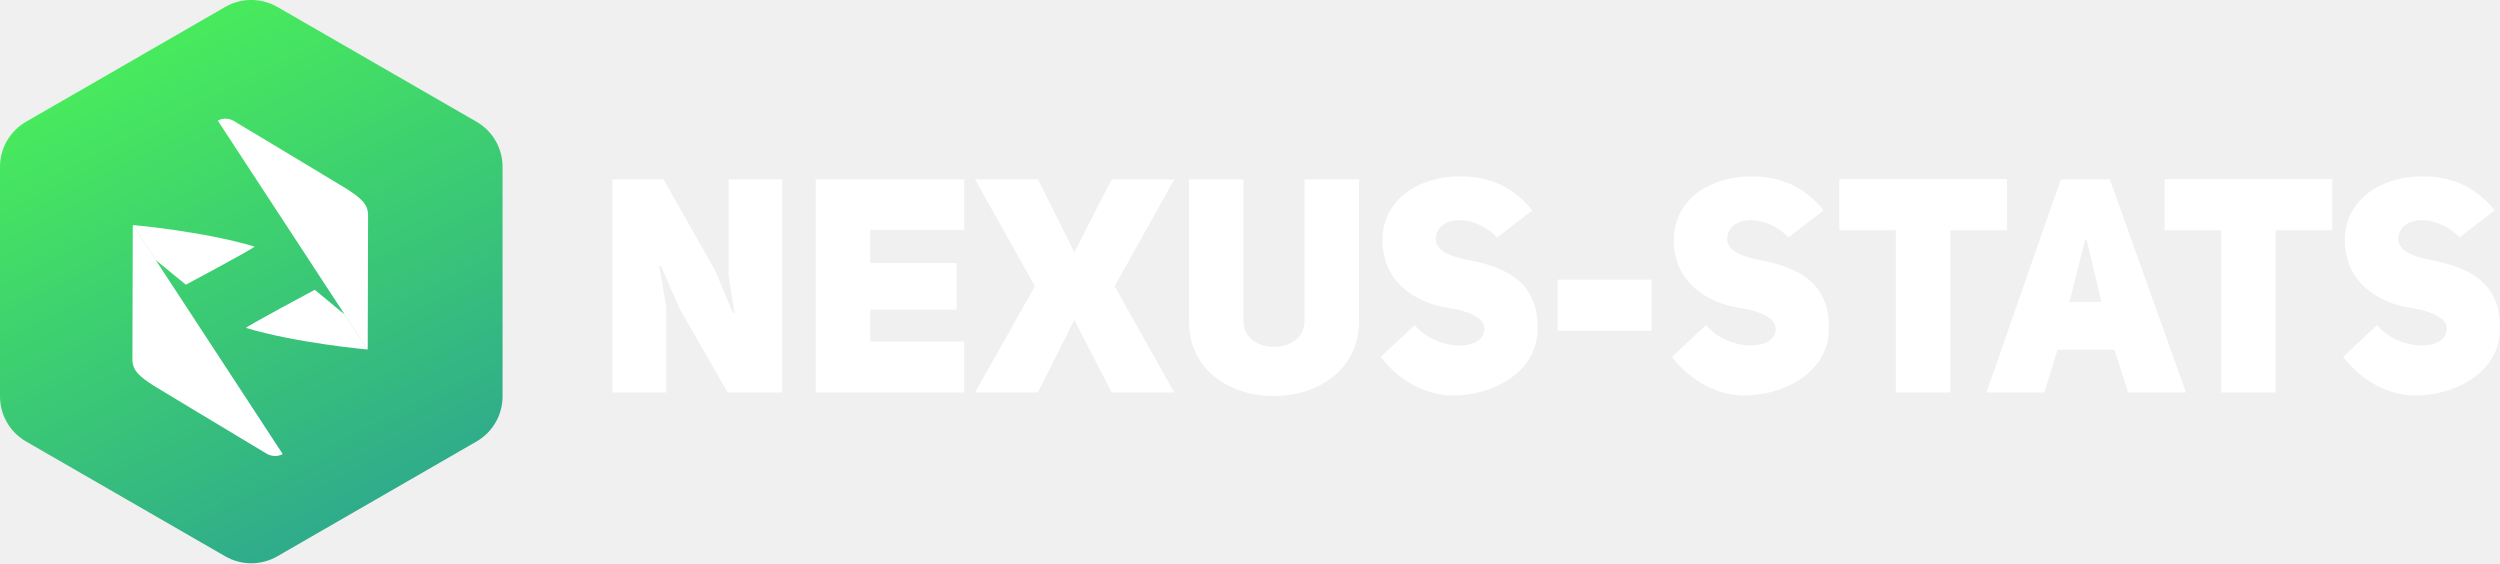
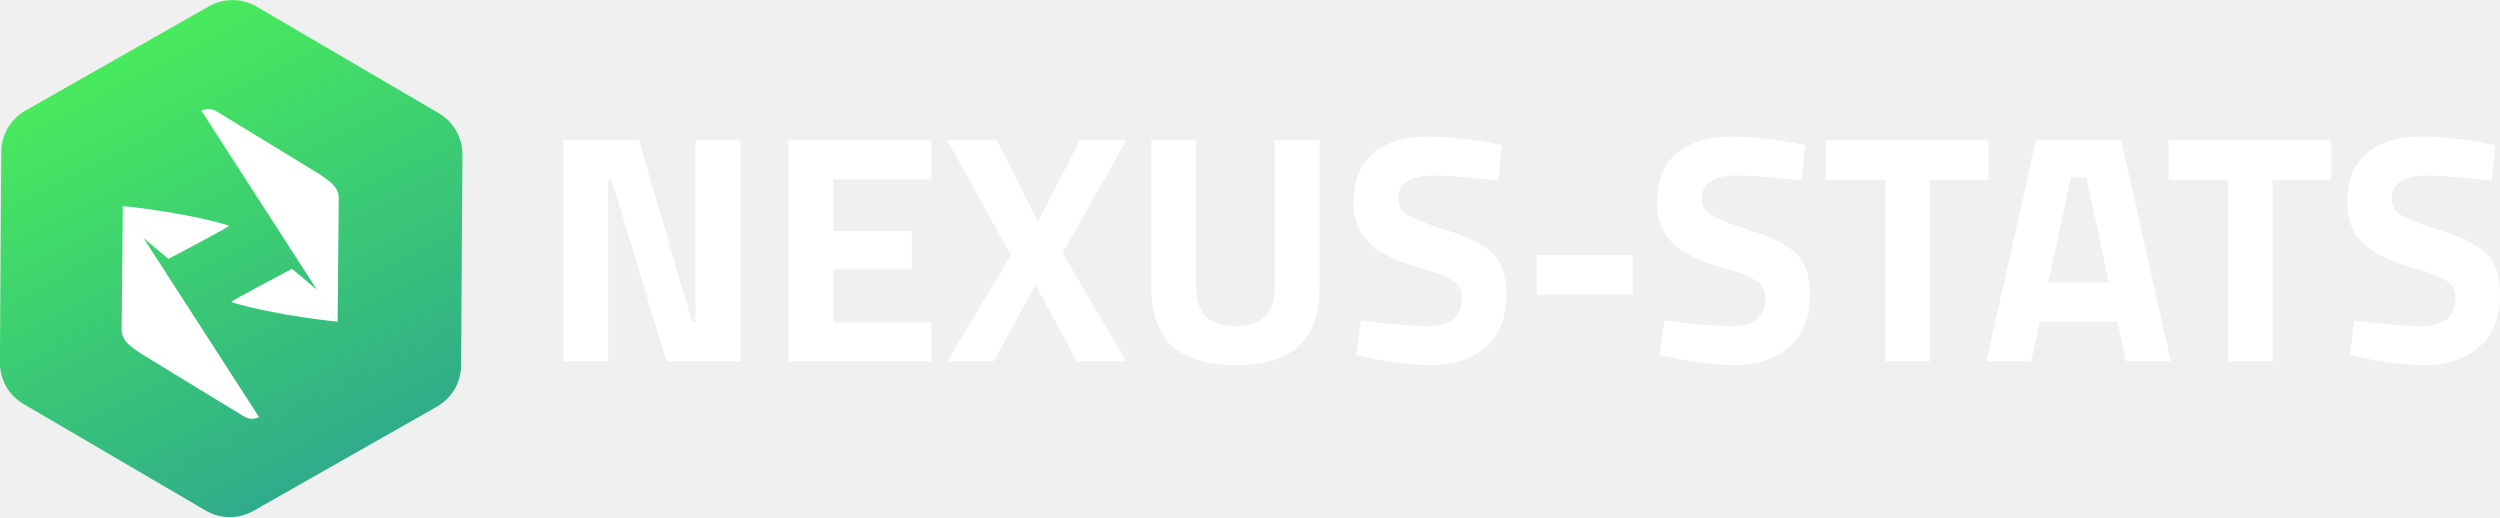
- <svg xmlns="http://www.w3.org/2000/svg" id="merged_copy" data-name="merged copy" width="227.589" height="51.281" viewBox="0 0 1101.06 248.094">
+ <svg xmlns="http://www.w3.org/2000/svg" id="Group_7_copy_2" data-name="Group 7 copy 2" width="480.906" height="99.5" viewBox="0 0 480.906 99.5">
  <defs>
    <style>
      .cls-1, .cls-2 {
        fill-rule: evenodd;
      }

      .cls-1 {
        fill: url(#linear-gradient);
      }

      .cls-2 {
        fill: #fff;
      }
    </style>
-     <linearGradient id="linear-gradient" x1="1273.875" y1="884.063" x2="1147.465" y2="635.969" gradientUnits="userSpaceOnUse">
+     <linearGradient id="linear-gradient" x1="284.286" y1="438" x2="233.589" y2="338.5" gradientUnits="userSpaceOnUse">
      <stop offset="0" stop-color="#2ca490" />
      <stop offset="1" stop-color="#4bf257" />
    </linearGradient>
  </defs>
-   <path id="Forma_1_copy" data-name="Forma 1 copy" class="cls-1" d="M1199.2,639.016l-87.73,50.578a22.894,22.894,0,0,0-11.47,19.83V810.575a22.9,22.9,0,0,0,11.47,19.831l87.73,50.575a22.983,22.983,0,0,0,22.94,0l87.73-50.575a22.9,22.9,0,0,0,11.47-19.831V709.425a22.894,22.894,0,0,0-11.47-19.831l-87.73-50.578A22.983,22.983,0,0,0,1199.2,639.016Z" transform="translate(-1100 -635.969)" />
-   <path id="Shape_1_copy_8" data-name="Shape 1 copy 8" class="cls-2" d="M1261.95,789.983s0.12-47.9.16-59.186c0.01-5.007-3.28-7.655-9.42-11.63-9.99-6.107-22.41-13.476-49.75-29.95a7.3,7.3,0,0,0-7.03-.145m-14.07,72.293s31.06-16.564,30.24-16.809c-22.69-6.776-53.64-9.488-53.64-9.488l10.03,15.317Zm56.79,2.239s-31.06,16.564-30.24,16.809c22.69,6.776,53.55,9.488,53.55,9.488l-10.02-15.317Zm-80.15-28.553s-0.12,47.9-.16,59.186c-0.01,5.007,3.28,7.655,9.42,11.63,9.99,6.107,22.41,13.475,49.75,29.95a7.3,7.3,0,0,0,7.03.145" transform="translate(-1100 -635.969)" />
-   <path id="NEXUS-STATS" class="cls-2" d="M1369.72,808.819h23.72V771.31l-3.05-18.158,0.67-.133,8.21,18.821,21.21,36.979h23.99V714.98h-23.59v42.545c0.13,0,2.52,16.17,2.65,16.17l-0.67.133-7.95-18.821-22.66-40.027h-22.53v93.839Zm113.58-71.572h41.36V714.98h-65.35v93.839h65.35v-22.4H1483.3V772.37h38.04V751.826H1483.3V737.247Zm89.86,9.808-16.03-32.075h-27.7l26.37,47.052-26.37,46.787h27.7l16.03-31.943,16.44,31.943h27.57l-26.25-46.787,26.25-47.052H1589.6Zm74.49-32.075h-23.99v62.427c-0.13,44,74.75,44,74.89,0V714.98h-23.99v62.427c-0.14,15.109-26.91,15.109-26.91,0V714.98Zm60.44,78.2c8.74,11.266,20.67,16.965,31.94,16.965,17.23,0,36.32-9.94,37.11-28.1,1.06-23.063-15.64-28.894-32.34-31.943-7.29-1.59-12.19-4.241-12.46-8.748,0.4-10.868,17.23-11.266,27.04-.8l15.51-11.929c-9.68-11.8-20.68-14.977-32.08-14.977-17.23,0-33.93,9.676-33.93,28.1,0,17.893,13.79,27.436,28.9,29.822,7.68,1.06,16.3,4.109,16.03,9.41-0.66,10.073-21.34,9.543-30.75-1.855Zm119.28-34.063h-41.35v22.532h41.35V759.116Zm9.01,34.063c8.75,11.266,20.68,16.965,31.95,16.965,17.23,0,36.31-9.94,37.11-28.1,1.06-23.063-15.64-28.894-32.34-31.943-7.29-1.59-12.2-4.241-12.46-8.748,0.4-10.868,17.23-11.266,27.04-.8l15.5-11.929c-9.67-11.8-20.67-14.977-32.07-14.977-17.23,0-33.93,9.676-33.93,28.1,0,17.893,13.78,27.436,28.89,29.822,7.69,1.06,16.31,4.109,16.04,9.41-0.66,10.073-21.34,9.543-30.75-1.855Zm147.52-55.8V714.847h-73.83v22.532h24.92v71.44h23.99v-71.44h24.92Zm45.33-22.4h-21.61l-32.73,93.839h25.45L2006.17,790h25.05l6.09,18.821h25.45Zm-17.76,53.944,6.89-27.436h0.66l6.5,27.436h-14.05Zm115.71-31.545V714.847h-73.83v22.532h24.92v71.44h23.99v-71.44h24.92Zm4.77,55.8c8.74,11.266,20.67,16.965,31.94,16.965,17.23,0,36.32-9.94,37.11-28.1,1.06-23.063-15.64-28.894-32.34-31.943-7.29-1.59-12.19-4.241-12.46-8.748,0.4-10.868,17.23-11.266,27.04-.8l15.51-11.929c-9.68-11.8-20.68-14.977-32.08-14.977-17.23,0-33.93,9.676-33.93,28.1,0,17.893,13.79,27.436,28.9,29.822,7.68,1.06,16.3,4.109,16.03,9.41-0.66,10.073-21.34,9.543-30.75-1.855Z" transform="translate(-1100 -635.969)" />
+   <g id="Group_9_copy" data-name="Group 9 copy">
+     <path id="Forma_1_copy" data-name="Forma 1 copy" class="cls-1" d="M254.643,339.722l-35.289,20.054a9.178,9.178,0,0,0-4.646,7.92l-0.254,40.547A9.18,9.18,0,0,0,219,416.221l35.035,20.493a9.206,9.206,0,0,0,9.193.057l35.292-20.052a9.182,9.182,0,0,0,4.647-7.921l0.253-40.546a9.176,9.176,0,0,0-4.546-7.978l-35.038-20.5A9.21,9.21,0,0,0,254.643,339.722Z" transform="translate(-214.469 -338.5)" />
+     <g>
+       <path class="cls-2" d="M279.413,400.4s0.169-19.2.213-23.725c0.02-2.007-1.295-3.077-3.743-4.686-3.992-2.472-8.951-5.457-19.866-12.13a2.924,2.924,0,0,0-2.818-.075" transform="translate(-214.469 -338.5)" />
+       <path id="Rectangle_1_copy_2" data-name="Rectangle 1 copy 2" class="cls-2" d="M246.87,388.3s11.978-6.293,11.664-6.389c-8.7-2.659-20.462-3.776-20.462-3.776l3.716,5.912Z" transform="translate(-214.469 -338.5)" />
+       <path id="Rectangle_1_copy_3" data-name="Rectangle 1 copy 3" class="cls-2" d="M270.628,390.215s-11.978,6.293-11.665,6.389c8.706,2.659,20.463,3.775,20.463,3.775l-3.716-5.911Z" transform="translate(-214.469 -338.5)" />
+       <path id="Shape_1_copy_8" data-name="Shape 1 copy 8" class="cls-2" d="M238.085,378.115s-0.169,19.2-.214,23.725c-0.02,2.007,1.3,3.076,3.743,4.685,3.992,2.473,8.951,5.458,19.867,12.131a2.922,2.922,0,0,0,2.817.075" transform="translate(-214.469 -338.5)" />
+     </g>
+   </g>
+   <path id="NEXUS-STATS" class="cls-2" d="M331.44,408V373h0.625l10.625,35h14.187V365.5h-8.625v35h-0.625l-10.25-35H322.815V408h8.625Zm62.187,0v-7.5H374.752V390.313h15.125v-7.375H374.752V373h18.875v-7.5h-27.5V408h27.5Zm3.061-42.5,12.25,22.125L396.688,408h8.938l8.062-14.687L421.563,408h9.563l-12.25-20.812,12.25-21.688h-8.938l-8.062,15.625L406.251,365.5h-9.563Zm47.874,0h-8.625v28.125q0,7.813,4.032,11.469t12.156,3.656q8.124,0,12.156-3.656t4.031-11.469V365.5h-8.625v28.313q0,7.438-7.562,7.437t-7.563-7.437V365.5Zm58.125,7.75,0.687-6.812-2.25-.438a70.634,70.634,0,0,0-11.75-1.25q-6.75,0-10.625,3.125t-3.875,9.5a10.425,10.425,0,0,0,2.969,7.906q2.967,2.845,10.219,4.907a21.676,21.676,0,0,1,6.093,2.437,3.66,3.66,0,0,1,1.532,3.125q0,5.5-6.625,5.5a104.04,104.04,0,0,1-12.813-1.125l-0.875,6.688,2.25,0.437a59.126,59.126,0,0,0,11.938,1.5q6.563,0,10.625-3.437t4.062-10.125q0-5.25-2.5-7.782t-8.719-4.531a43.758,43.758,0,0,1-7.906-3.062,3.407,3.407,0,0,1-1.687-3.063q0-4.5,6.812-4.5,3.624,0,12.438,1h0Zm25.874,21.938v-7.625h-18.5v7.625h18.5Zm32.5-21.938,0.687-6.812L559.5,366a70.634,70.634,0,0,0-11.75-1.25q-6.75,0-10.625,3.125t-3.875,9.5a10.429,10.429,0,0,0,2.969,7.906q2.969,2.845,10.219,4.907a21.7,21.7,0,0,1,6.094,2.437,3.662,3.662,0,0,1,1.531,3.125q0,5.5-6.625,5.5a104.04,104.04,0,0,1-12.813-1.125l-0.875,6.688L536,407.25a59.126,59.126,0,0,0,11.938,1.5q6.563,0,10.625-3.437t4.062-10.125q0-5.25-2.5-7.782t-8.718-4.531a43.747,43.747,0,0,1-7.907-3.062,3.407,3.407,0,0,1-1.687-3.063q0-4.5,6.812-4.5,3.624,0,12.438,1h0Zm16.062-.125V408h8.625V373.125H597V365.5h-31.25v7.625h11.375ZM605.185,408l1.688-7.687h14.875L623.435,408h8.625L622.5,365.5H606.123L596.56,408h8.625Zm10.625-35.375,4.313,20.188H608.5l4.312-20.188h3Zm27.188,0.5V408h8.625V373.125h11.25V365.5h-31.25v7.625H643Zm50.811,0.125,0.688-6.812-2.25-.438a70.634,70.634,0,0,0-11.75-1.25q-6.75,0-10.625,3.125t-3.875,9.5a10.425,10.425,0,0,0,2.969,7.906q2.967,2.845,10.218,4.907a21.686,21.686,0,0,1,6.094,2.437,3.659,3.659,0,0,1,1.531,3.125q0,5.5-6.625,5.5a104.027,104.027,0,0,1-12.812-1.125l-0.875,6.688,2.25,0.437a59.118,59.118,0,0,0,11.937,1.5q6.563,0,10.625-3.437t4.063-10.125q0-5.25-2.5-7.782t-8.719-4.531a43.758,43.758,0,0,1-7.906-3.062,3.408,3.408,0,0,1-1.688-3.063q0-4.5,6.813-4.5,3.624,0,12.437,1h0Z" transform="translate(-214.469 -338.5)" />
</svg>
